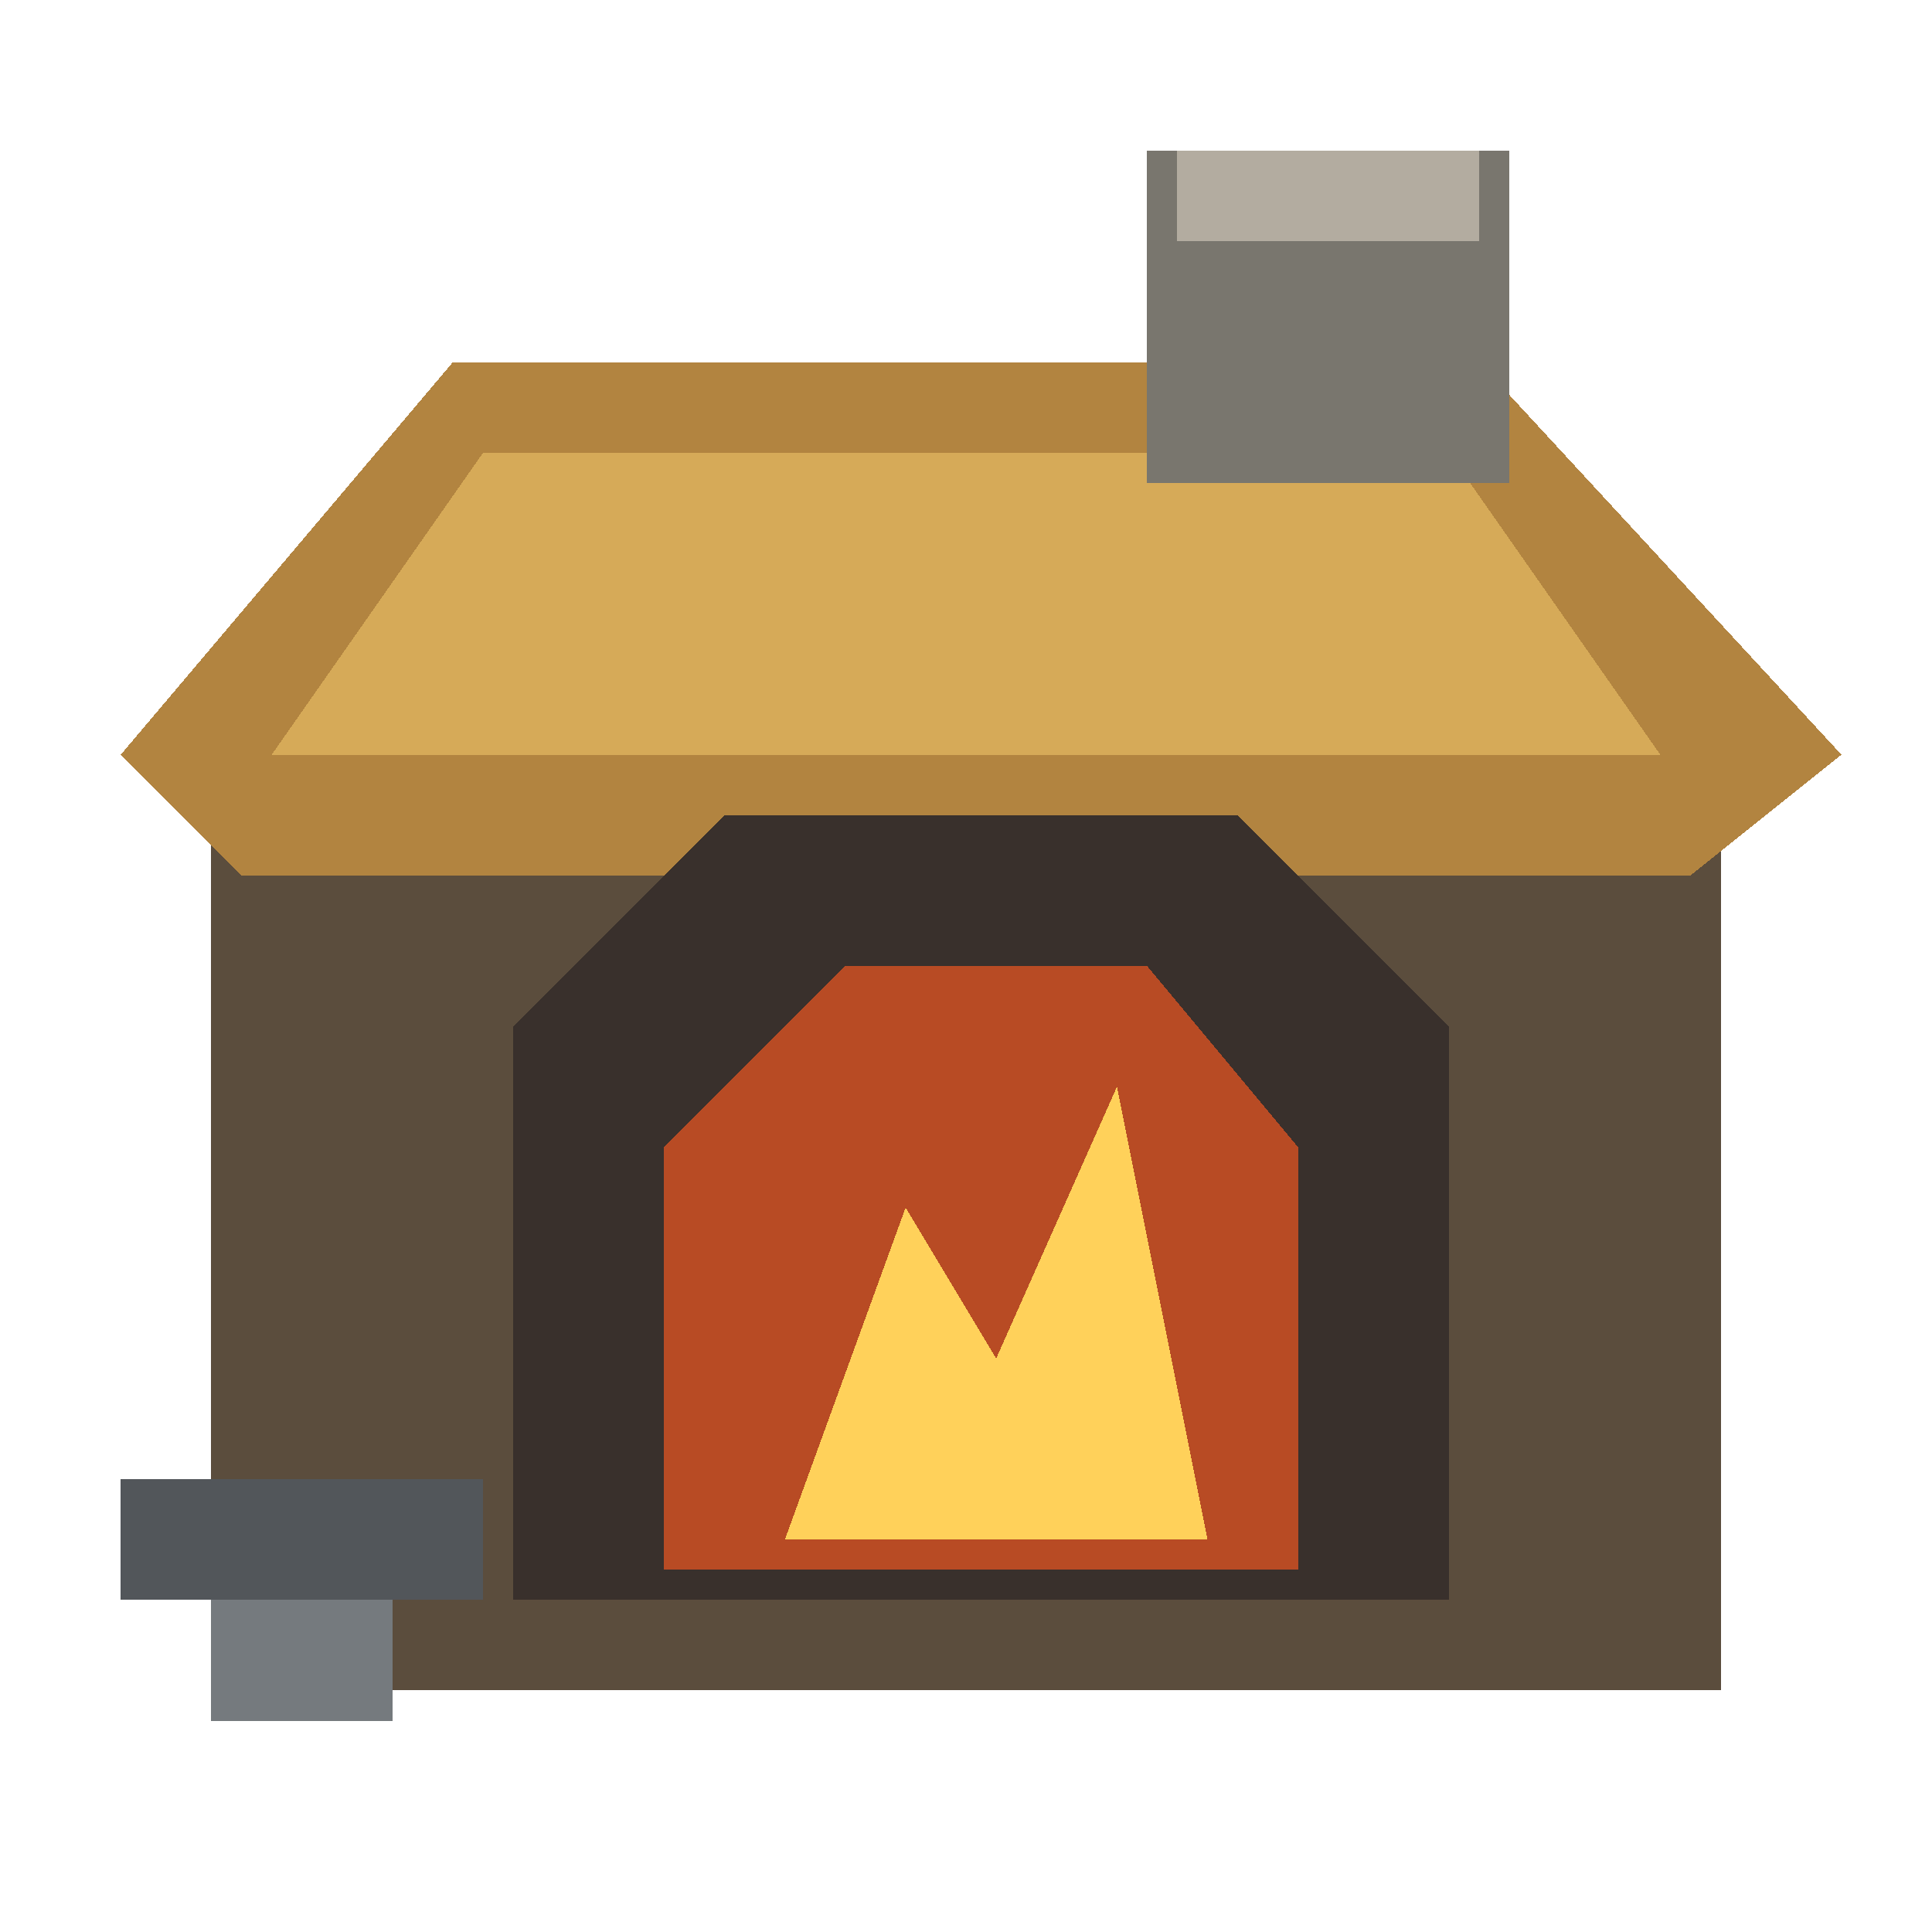
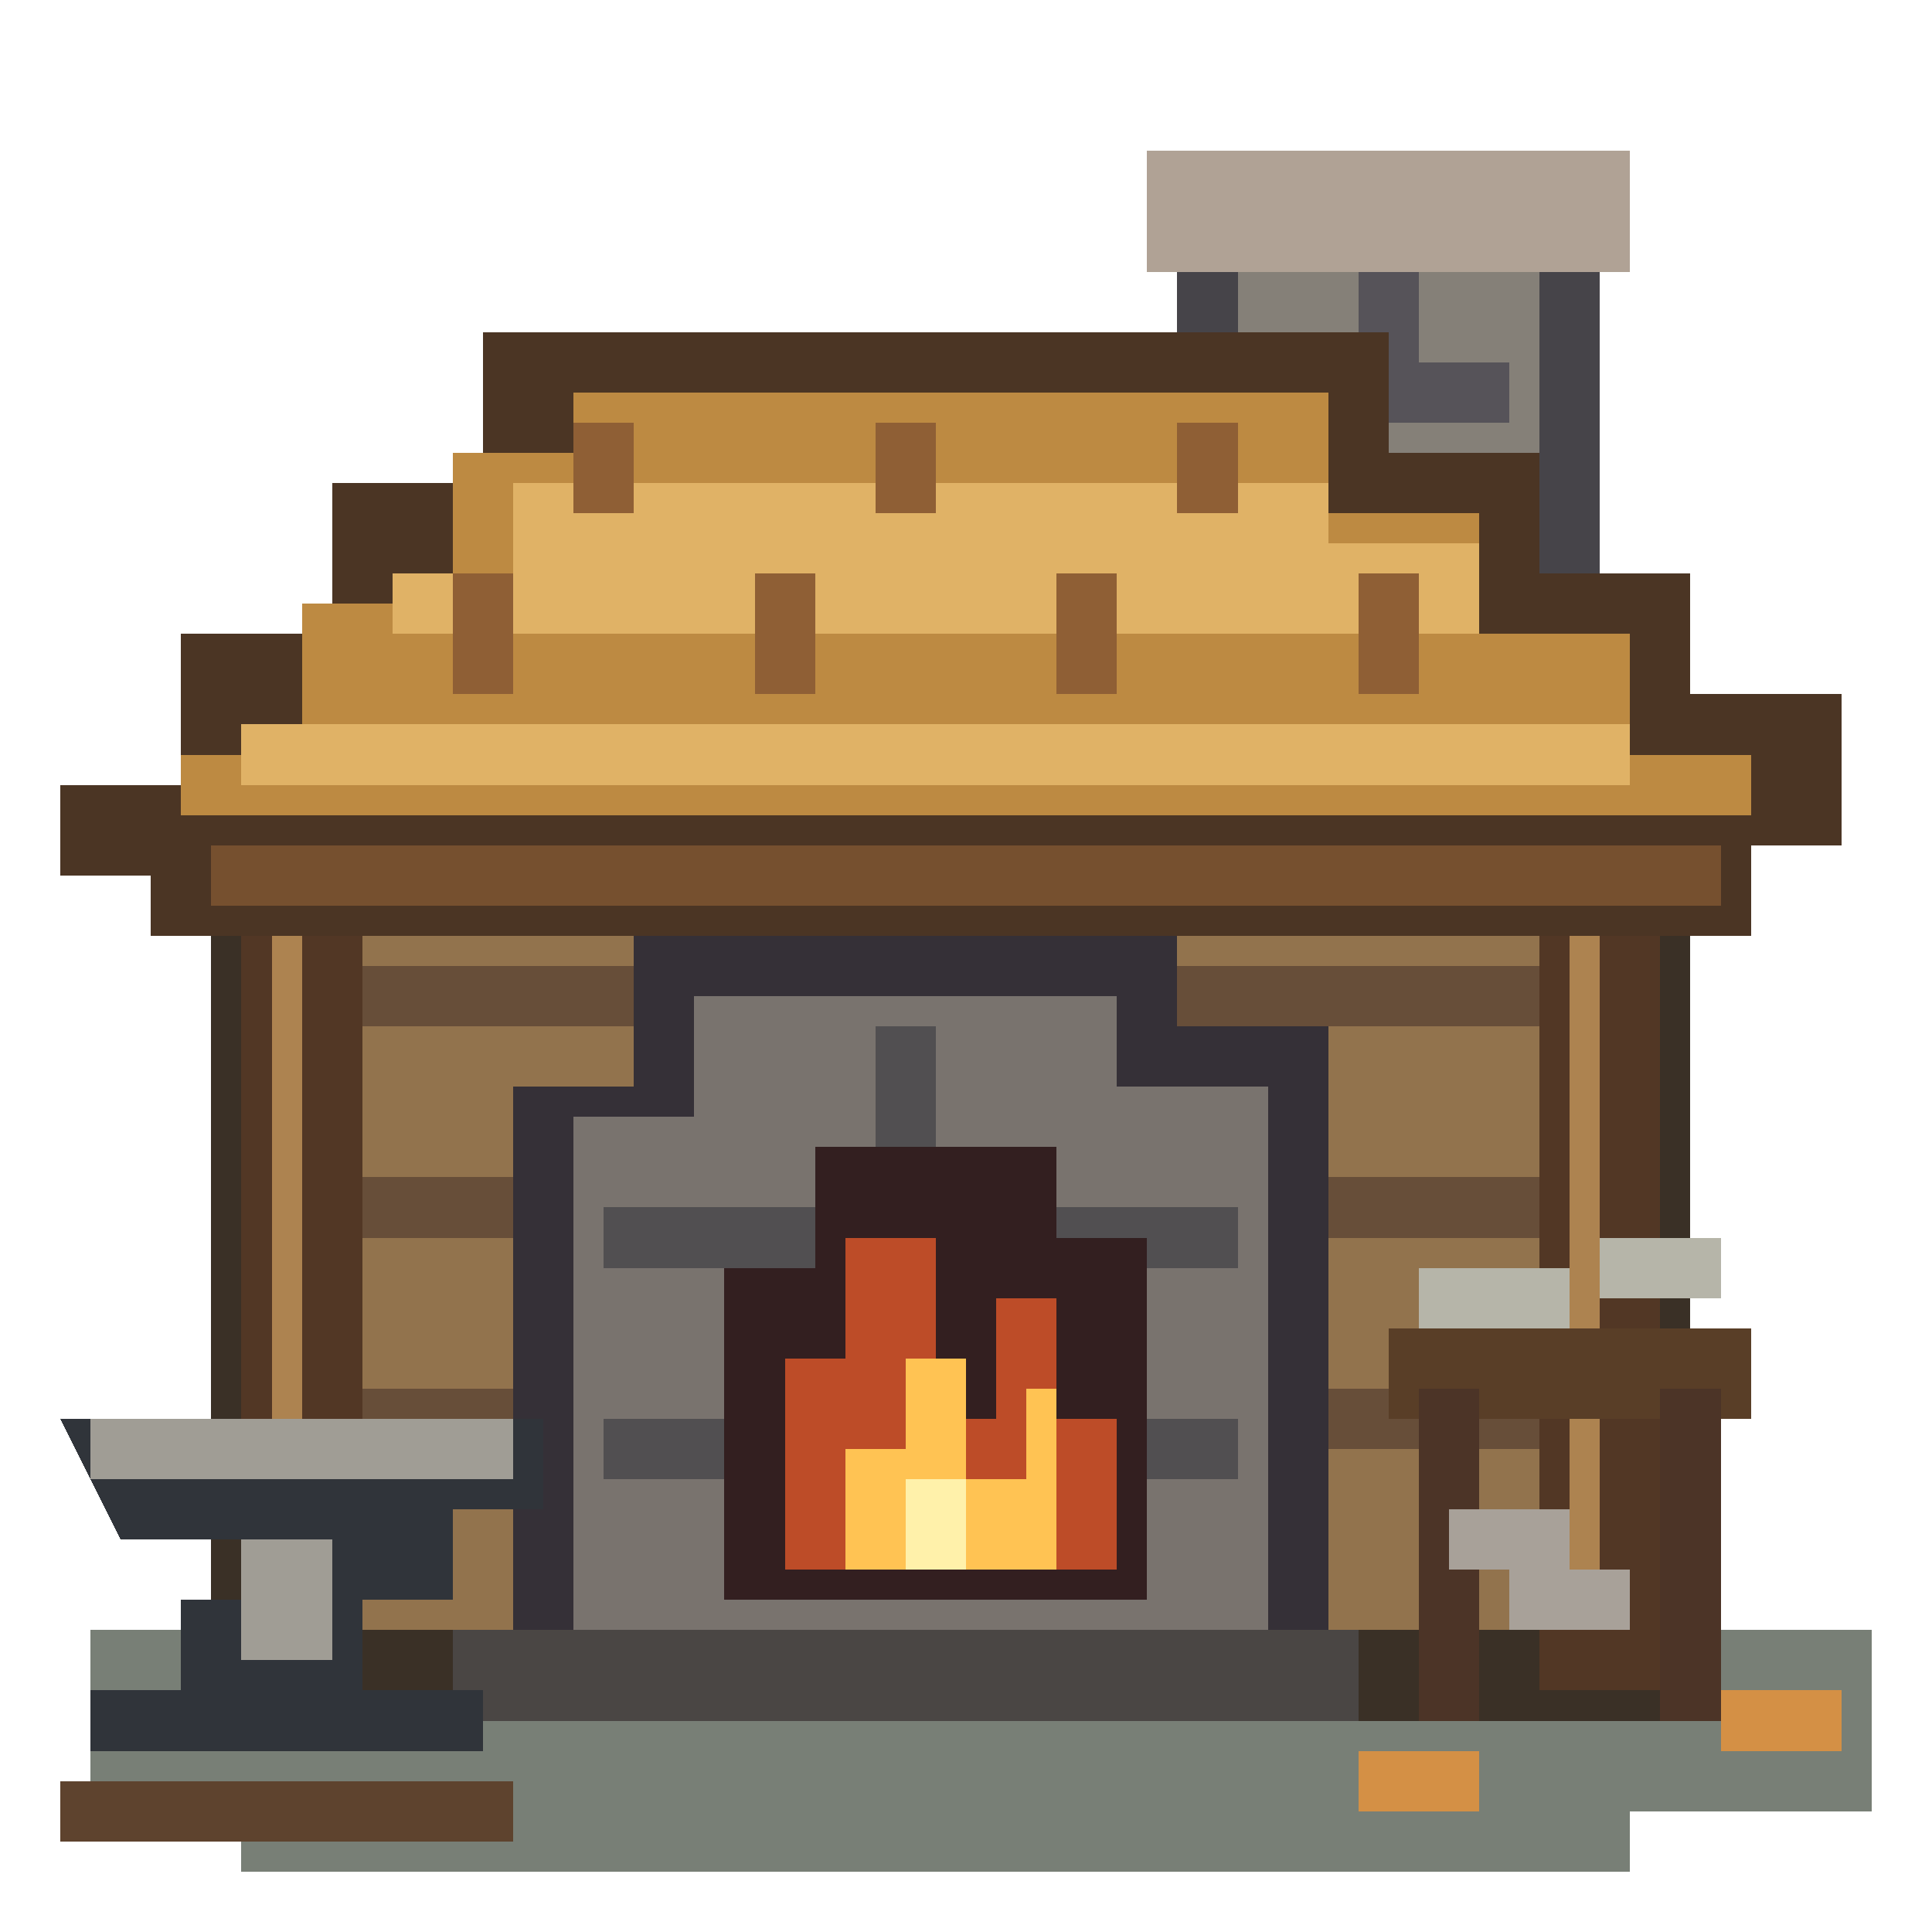
<svg xmlns="http://www.w3.org/2000/svg" width="64" height="64" viewBox="0 0 64 64" shape-rendering="crispEdges">
-   <path d="M7 56V24L18 15H46L57 24V56Z" fill="#5b4d3d" />
-   <path d="M4 25L15 12H49L61 25 56 29H8Z" fill="#b28440" />
-   <path d="M9 25L16 15H48L55 25Z" fill="#d6aa58" />
-   <path d="M17 53V34L24 27H41L48 34V53Z" fill="#39302c" />
-   <path d="M22 52V38L28 32H38L43 38V52Z" fill="#b84b24" />
-   <path d="M26 51L30 40 33 45 37 36 40 51Z" fill="#ffd15a" />
-   <rect x="38" y="5" width="12" height="11" fill="#79766e" />
-   <rect x="39" y="5" width="10" height="3" fill="#b3aca0" />
-   <rect x="4" y="49" width="12" height="4" fill="#52565a" />
-   <rect x="7" y="53" width="6" height="4" fill="#757a7e" />
+   <path d="M3 54H9V50H55V54H62V60H54V62H8V60H3Z" fill="#303b2c" opacity=".65" />
+   <path d="M7 25H56V57H7Z" fill="#3a3026" />
+   <path d="M10 28H54V54H10Z" fill="#92734d" />
+   <path d="M12 32H51V34H12ZM12 39H51V41H12ZM12 46H51V48H12Z" fill="#674e39" />
+   <path d="M8 28H12V56H8ZM51 28H55V56H51Z" fill="#523725" />
+   <path d="M9 29H10V54H9ZM52 29H53V54H52Z" fill="#ad8350" />
+   <path d="M39 7H53V20H39Z" fill="#464449" />
+   <path d="M41 9H51V18H41Z" fill="#858078" />
+   <path d="M38 5H54V9H38Z" fill="#b0a295" />
+   <path d="M42 12H50V14H42ZM45 9H47V12H45Z" fill="#565359" />
+   <path d="M2 26H6V21H11V16H16V11H46V15H51V19H56V23H61V28H58V31H5V29H2Z" fill="#4b3524" />
+   <path d="M6 25H10V20H15V15H19V13H44V17H49V21H54V25H58V27H6Z" fill="#bd8a42" />
+   <path d="M13 19H17V16H44V18H49V21H13ZM8 24H54V26H8Z" fill="#e0b266" />
+   <path d="M19 14H21V17H19ZM29 14H31V17H29ZM39 14H41V17H39ZM15 19H17V23H15ZM25 19H27V23H25ZM35 19H37V23H35ZM45 19H47V23H45Z" fill="#8f5f35" />
+   <path d="M7 28H57V30H7Z" fill="#76502f" />
+   <path d="M17 55V36H21V31H39V34H44V55Z" fill="#353037" />
+   <path d="M19 54V37H23V33H37V36H42V54Z" fill="#79736e" />
+   <path d="M20 40H41V42H20ZM20 47H41V49H20ZM29 34H31V38H29Z" fill="#514f51" />
+   <path d="M24 53V42H27V38H35V41H38V53Z" fill="#331f20" />
+   <path d="M26 52V45H28V41H31V47H33V43H35V47H37V52Z" fill="#bd4c28" />
+   <path d="M28 52V48H30V45H32V49H34V46H35V52Z" fill="#ffc353" />
+   <path d="M30 49H32V52H30Z" fill="#fff1aa" />
+   <path d="M15 54H45V57H15Z" fill="#4a4644" />
+   <path d="M2 47H18V50H15V53H12V56H16V58H3V56H6V53H8V51H4Z" fill="#30343a" />
+   <path d="M3 47H17V49H3ZM8 51H11V55H8Z" fill="#a09d95" />
+   <path d="M2 59H17V61H2Z" fill="#5e432e" />
+   <path d="M46 44H58V47H46Z" fill="#593e27" />
+   <path d="M47 46H49V57H47ZM55 46H57V57H55Z" fill="#4c3427" />
+   <path d="M47 42H52V44H47ZM53 41H57V43H53Z" fill="#b6b5a9" />
+   <path d="M48 50H52V52H48ZM50 52H54V54H50Z" fill="#a8a199" />
+   <path d="M57 56H61V58H57ZM45 58H49V60H45Z" fill="#d49045" />
</svg>
